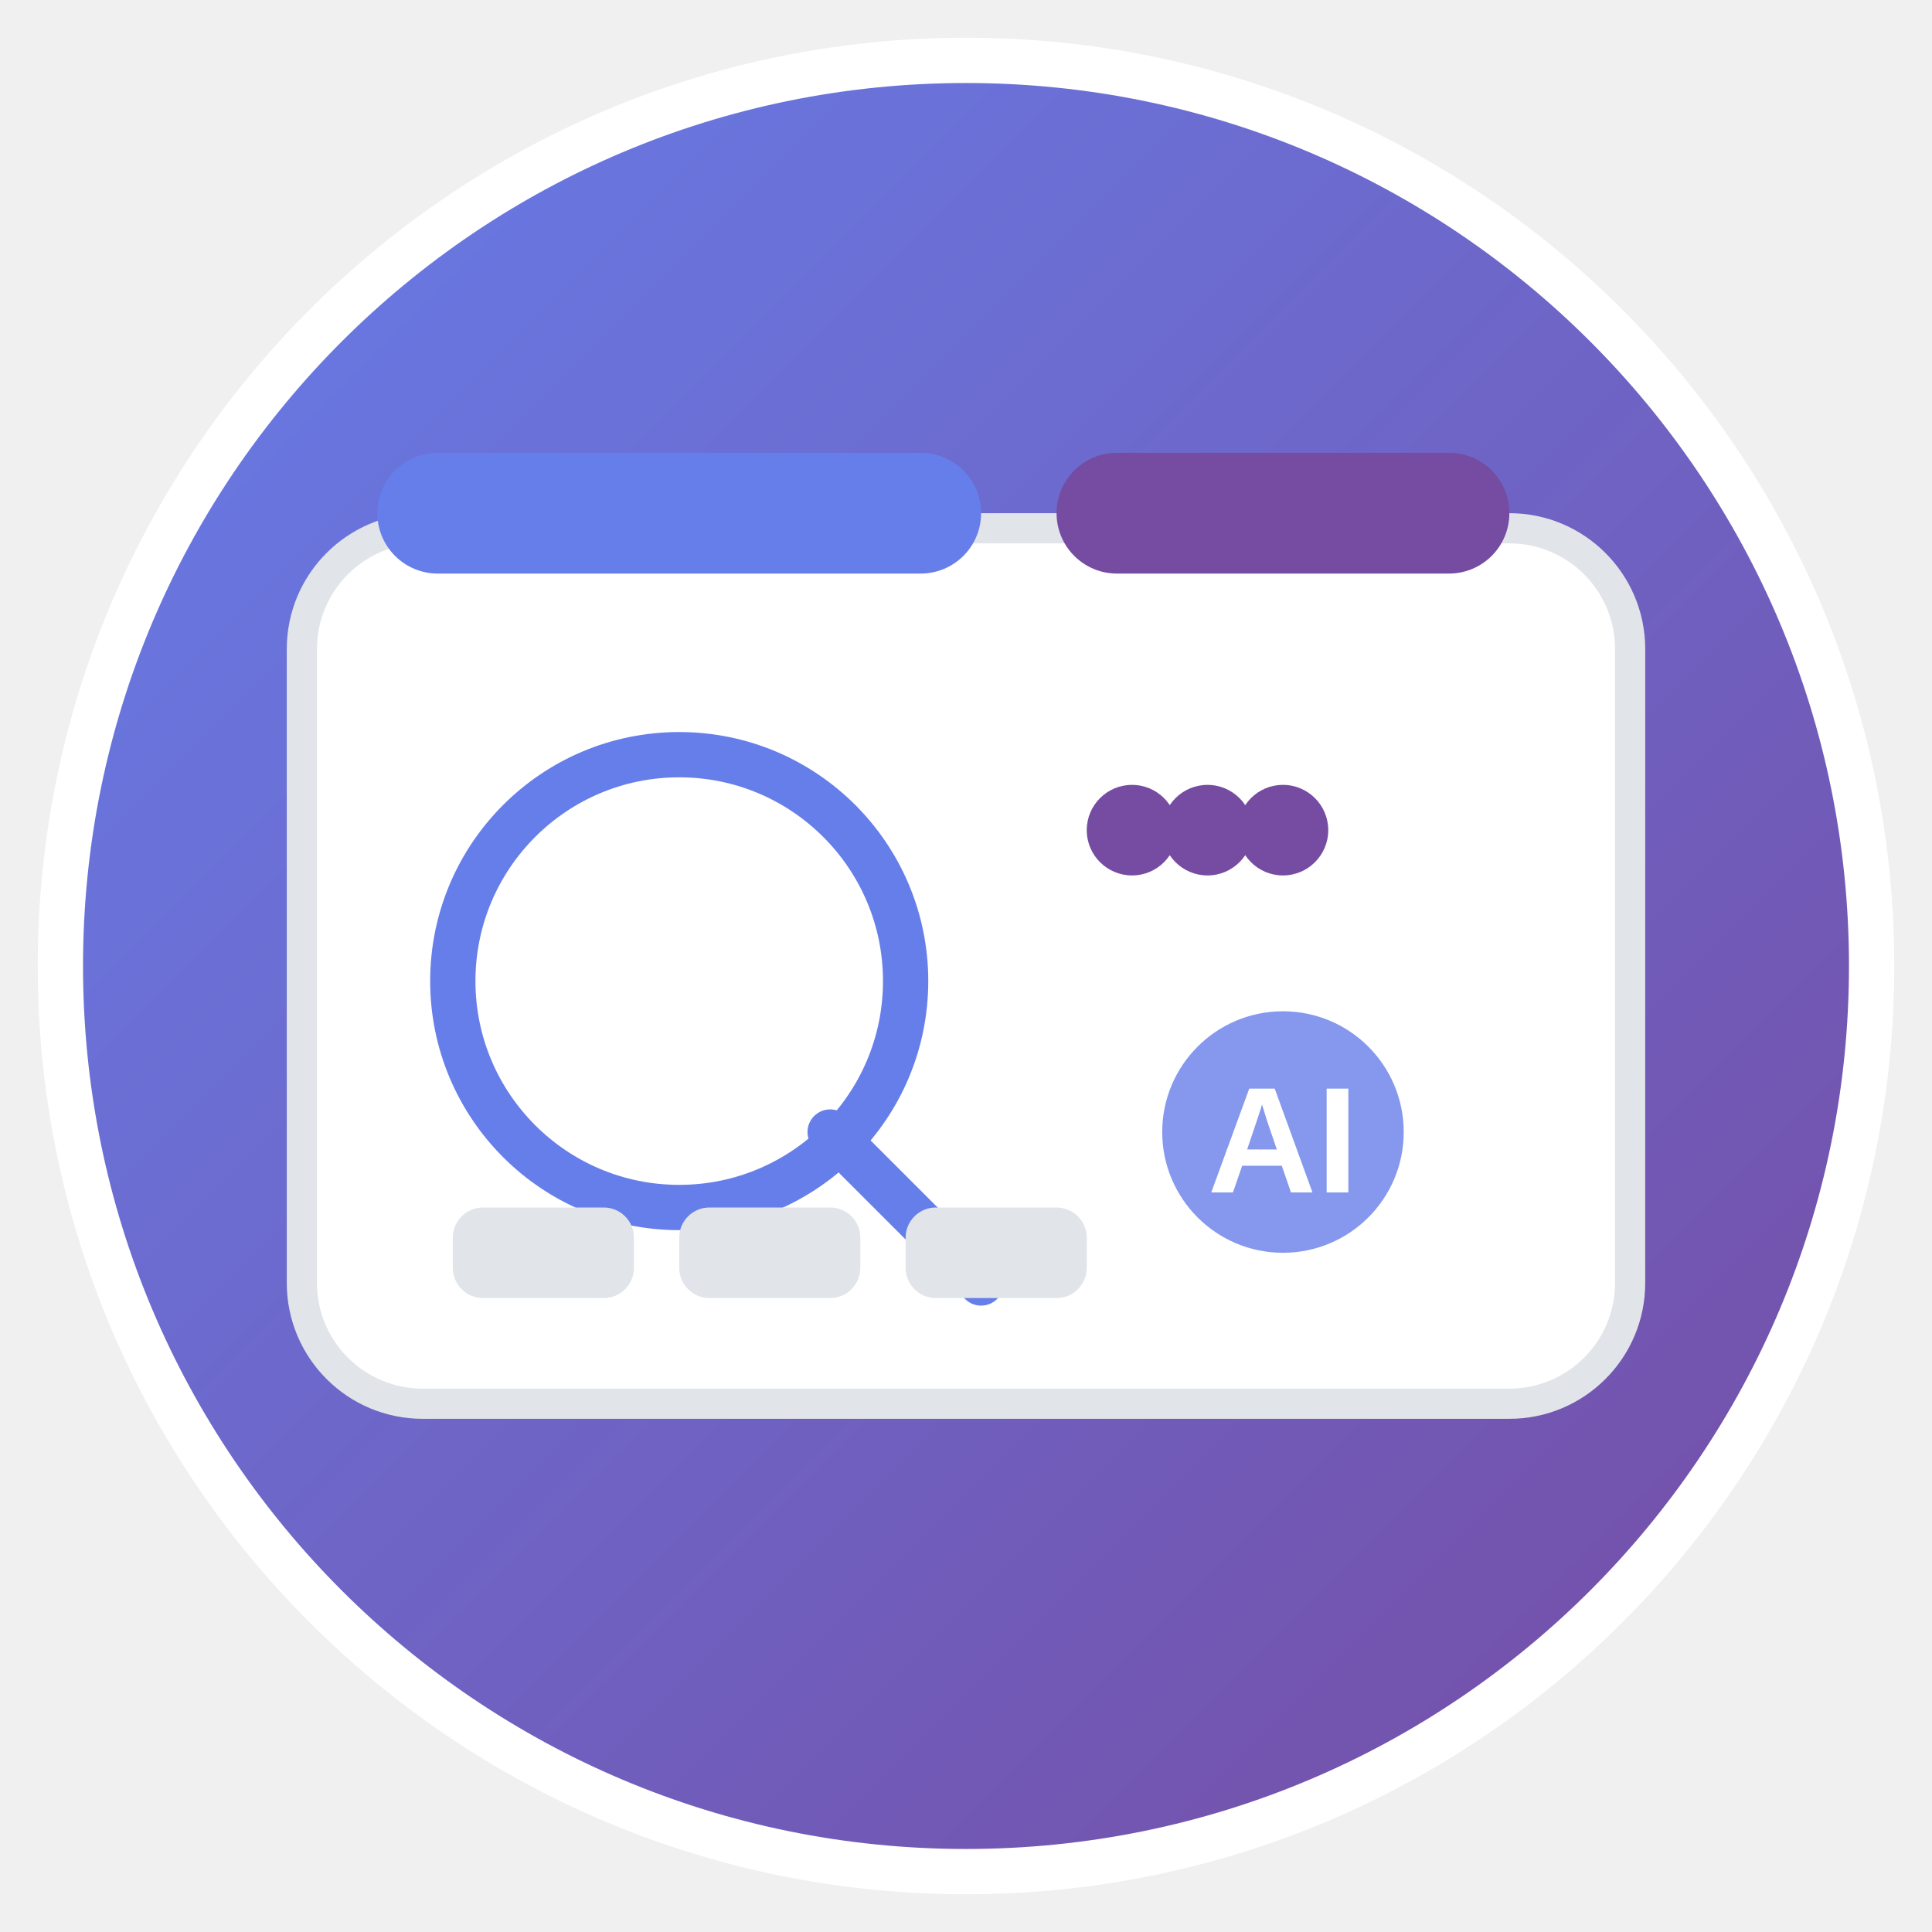
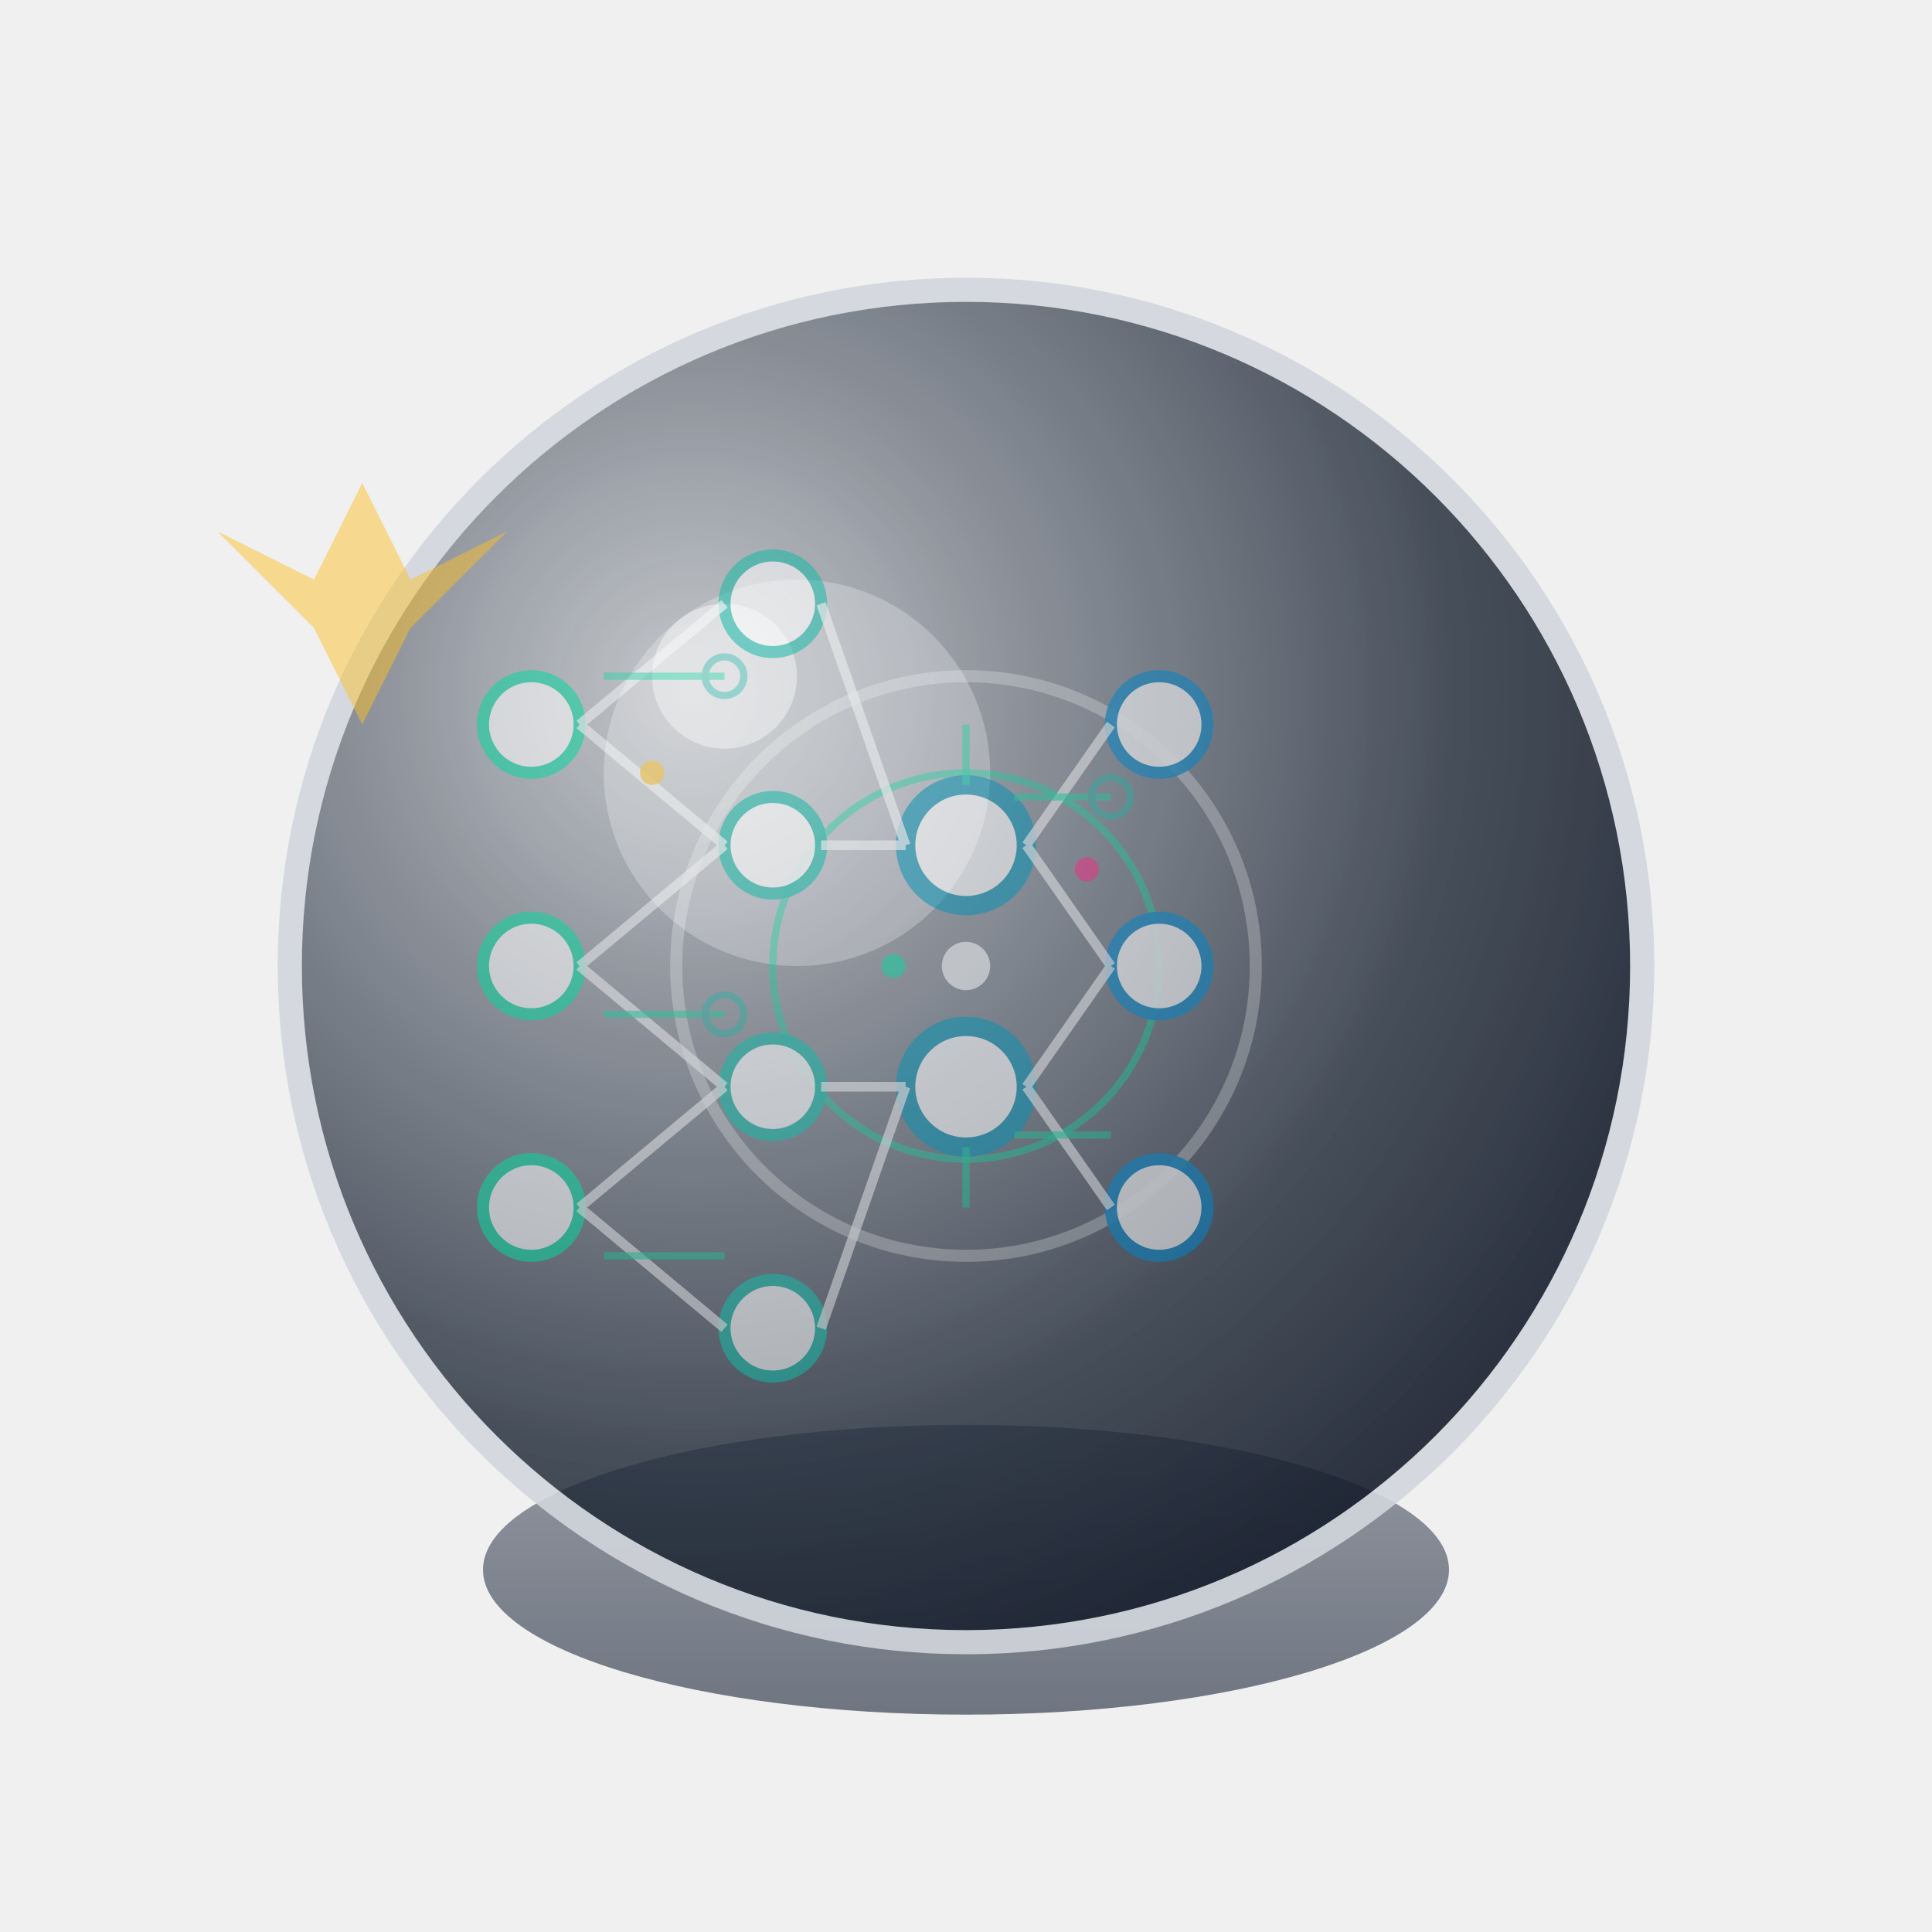
- <svg xmlns="http://www.w3.org/2000/svg" viewBox="0 0 128 128" width="128" height="128">
+ <svg xmlns="http://www.w3.org/2000/svg" viewBox="0 0 80 80">
  <defs>
-     <linearGradient id="bgGradient" x1="0%" y1="0%" x2="100%" y2="100%">
-       <stop offset="0%" style="stop-color:#667eea;stop-opacity:1" />
-       <stop offset="100%" style="stop-color:#764ba2;stop-opacity:1" />
+     <radialGradient id="crystalGradient" cx="0.3" cy="0.3" r="0.8">
+       <stop offset="0%" stop-color="#4b5563" stop-opacity="0.3" />
+       <stop offset="30%" stop-color="#374151" stop-opacity="0.6" />
+       <stop offset="70%" stop-color="#1f2937" stop-opacity="0.9" />
+       <stop offset="100%" stop-color="#111827" stop-opacity="1" />
+     </radialGradient>
+     <linearGradient id="baseGradient" x1="0%" y1="0%" x2="0%" y2="100%">
+       <stop offset="0%" stop-color="#6b7280" />
+       <stop offset="100%" stop-color="#374151" />
    </linearGradient>
  </defs>
-   <circle cx="64" cy="64" r="60" fill="url(#bgGradient)" stroke="#ffffff" stroke-width="3" />
-   <rect x="20" y="35" width="88" height="58" rx="8" fill="white" stroke="#e1e5e9" stroke-width="2" />
-   <rect x="25" y="30" width="40" height="8" rx="4" fill="#667eea" />
-   <rect x="70" y="30" width="30" height="8" rx="4" fill="#764ba2" />
-   <circle cx="45" cy="65" r="15" fill="none" stroke="#667eea" stroke-width="3" />
-   <line x1="55" y1="75" x2="65" y2="85" stroke="#667eea" stroke-width="3" stroke-linecap="round" />
-   <circle cx="75" cy="55" r="3" fill="#764ba2" />
-   <circle cx="80" cy="55" r="3" fill="#764ba2" />
-   <circle cx="85" cy="55" r="3" fill="#764ba2" />
-   <rect x="30" y="80" width="12" height="6" rx="2" fill="#e1e5e9" />
-   <rect x="45" y="80" width="12" height="6" rx="2" fill="#e1e5e9" />
-   <rect x="60" y="80" width="12" height="6" rx="2" fill="#e1e5e9" />
-   <circle cx="85" cy="75" r="8" fill="#667eea" opacity="0.8" />
-   <text x="85" y="79" text-anchor="middle" fill="white" font-size="10" font-family="Arial, sans-serif" font-weight="bold">AI</text>
+   <ellipse cx="40" cy="65" rx="20" ry="6" fill="url(#baseGradient)" opacity="0.7" />
+   <circle cx="40" cy="40" r="28" fill="url(#crystalGradient)" stroke="#d1d5db" stroke-width="1" opacity="0.9" />
+   <circle cx="33" cy="32" r="8" fill="#ffffff" opacity="0.25" />
+   <circle cx="30" cy="28" r="3" fill="#ffffff" opacity="0.4" />
+   <g opacity="0.8">
+     <polygon points="15,20 17,24 21,22 17,26 15,30 13,26 9,22 13,24" fill="#fbbf24" opacity="0.6" />
+   </g>
+   <g opacity="0.6">
+     <circle cx="40" cy="40" r="12" fill="none" stroke="#ffffff" stroke-width="0.5" opacity="0.4" />
+     <circle cx="40" cy="40" r="8" fill="none" stroke="#06d6a0" stroke-width="0.3" opacity="0.6" />
+     <circle cx="22" cy="30" r="2" fill="#ffffff" opacity="0.9" stroke="#06d6a0" stroke-width="0.5" />
+     <circle cx="22" cy="40" r="2" fill="#ffffff" opacity="0.9" stroke="#06d6a0" stroke-width="0.5" />
+     <circle cx="22" cy="50" r="2" fill="#ffffff" opacity="0.9" stroke="#06d6a0" stroke-width="0.5" />
+     <circle cx="32" cy="25" r="2" fill="#ffffff" opacity="0.9" stroke="#14b8a6" stroke-width="0.5" />
+     <circle cx="32" cy="35" r="2" fill="#ffffff" opacity="0.9" stroke="#14b8a6" stroke-width="0.5" />
+     <circle cx="32" cy="45" r="2" fill="#ffffff" opacity="0.9" stroke="#14b8a6" stroke-width="0.5" />
+     <circle cx="32" cy="55" r="2" fill="#ffffff" opacity="0.9" stroke="#14b8a6" stroke-width="0.5" />
+     <circle cx="40" cy="35" r="2.5" fill="#ffffff" opacity="0.9" stroke="#0891b2" stroke-width="0.8" />
+     <circle cx="40" cy="45" r="2.5" fill="#ffffff" opacity="0.9" stroke="#0891b2" stroke-width="0.8" />
+     <circle cx="48" cy="30" r="2" fill="#ffffff" opacity="0.9" stroke="#0284c7" stroke-width="0.5" />
+     <circle cx="48" cy="40" r="2" fill="#ffffff" opacity="0.9" stroke="#0284c7" stroke-width="0.5" />
+     <circle cx="48" cy="50" r="2" fill="#ffffff" opacity="0.9" stroke="#0284c7" stroke-width="0.5" />
+     <g stroke="#ffffff" stroke-width="0.4" opacity="0.7" fill="none">
+       <line x1="24" y1="30" x2="30" y2="25" />
+       <line x1="24" y1="30" x2="30" y2="35" />
+       <line x1="24" y1="40" x2="30" y2="35" />
+       <line x1="24" y1="40" x2="30" y2="45" />
+       <line x1="24" y1="50" x2="30" y2="45" />
+       <line x1="24" y1="50" x2="30" y2="55" />
+       <line x1="34" y1="25" x2="37.5" y2="35" />
+       <line x1="34" y1="35" x2="37.5" y2="35" />
+       <line x1="34" y1="45" x2="37.5" y2="45" />
+       <line x1="34" y1="55" x2="37.5" y2="45" />
+       <line x1="42.5" y1="35" x2="46" y2="30" />
+       <line x1="42.5" y1="35" x2="46" y2="40" />
+       <line x1="42.5" y1="45" x2="46" y2="40" />
+       <line x1="42.5" y1="45" x2="46" y2="50" />
+     </g>
+     <g stroke="#06d6a0" stroke-width="0.3" opacity="0.6" fill="none">
+       <path d="M 25 28 L 30 28" />
+       <path d="M 25 42 L 30 42" />
+       <path d="M 25 52 L 30 52" />
+       <path d="M 42 33 L 46 33" />
+       <path d="M 42 47 L 46 47" />
+       <path d="M 40 30 L 40 32.5" />
+       <path d="M 40 47.5 L 40 50" />
+       <circle cx="30" cy="28" r="0.8" fill="none" stroke="#14b8a6" stroke-width="0.3" />
+       <circle cx="30" cy="42" r="0.8" fill="none" stroke="#14b8a6" stroke-width="0.3" />
+       <circle cx="46" cy="33" r="0.8" fill="none" stroke="#14b8a6" stroke-width="0.3" />
+     </g>
+     <g opacity="0.8">
+       <circle cx="27" cy="32" r="0.5" fill="#fbbf24">
+         <animate attributeName="opacity" values="0.3;1;0.3" dur="1.5s" repeatCount="indefinite" />
+         <animate attributeName="r" values="0.3;0.7;0.3" dur="1.5s" repeatCount="indefinite" />
+       </circle>
+       <circle cx="37" cy="40" r="0.5" fill="#06d6a0">
+         <animate attributeName="opacity" values="1;0.3;1" dur="1.2s" repeatCount="indefinite" />
+         <animate attributeName="r" values="0.7;0.3;0.7" dur="1.2s" repeatCount="indefinite" />
+       </circle>
+       <circle cx="45" cy="36" r="0.5" fill="#f72585">
+         <animate attributeName="opacity" values="0.3;1;0.3" dur="1.8s" repeatCount="indefinite" />
+         <animate attributeName="r" values="0.3;0.7;0.3" dur="1.8s" repeatCount="indefinite" />
+       </circle>
+     </g>
+     <g opacity="0.8">
+       <circle cx="40" cy="40" r="1" fill="#ffffff">
+         <animate attributeName="opacity" values="0.5;1;0.5" dur="2s" repeatCount="indefinite" />
+       </circle>
+     </g>
+   </g>
</svg>
